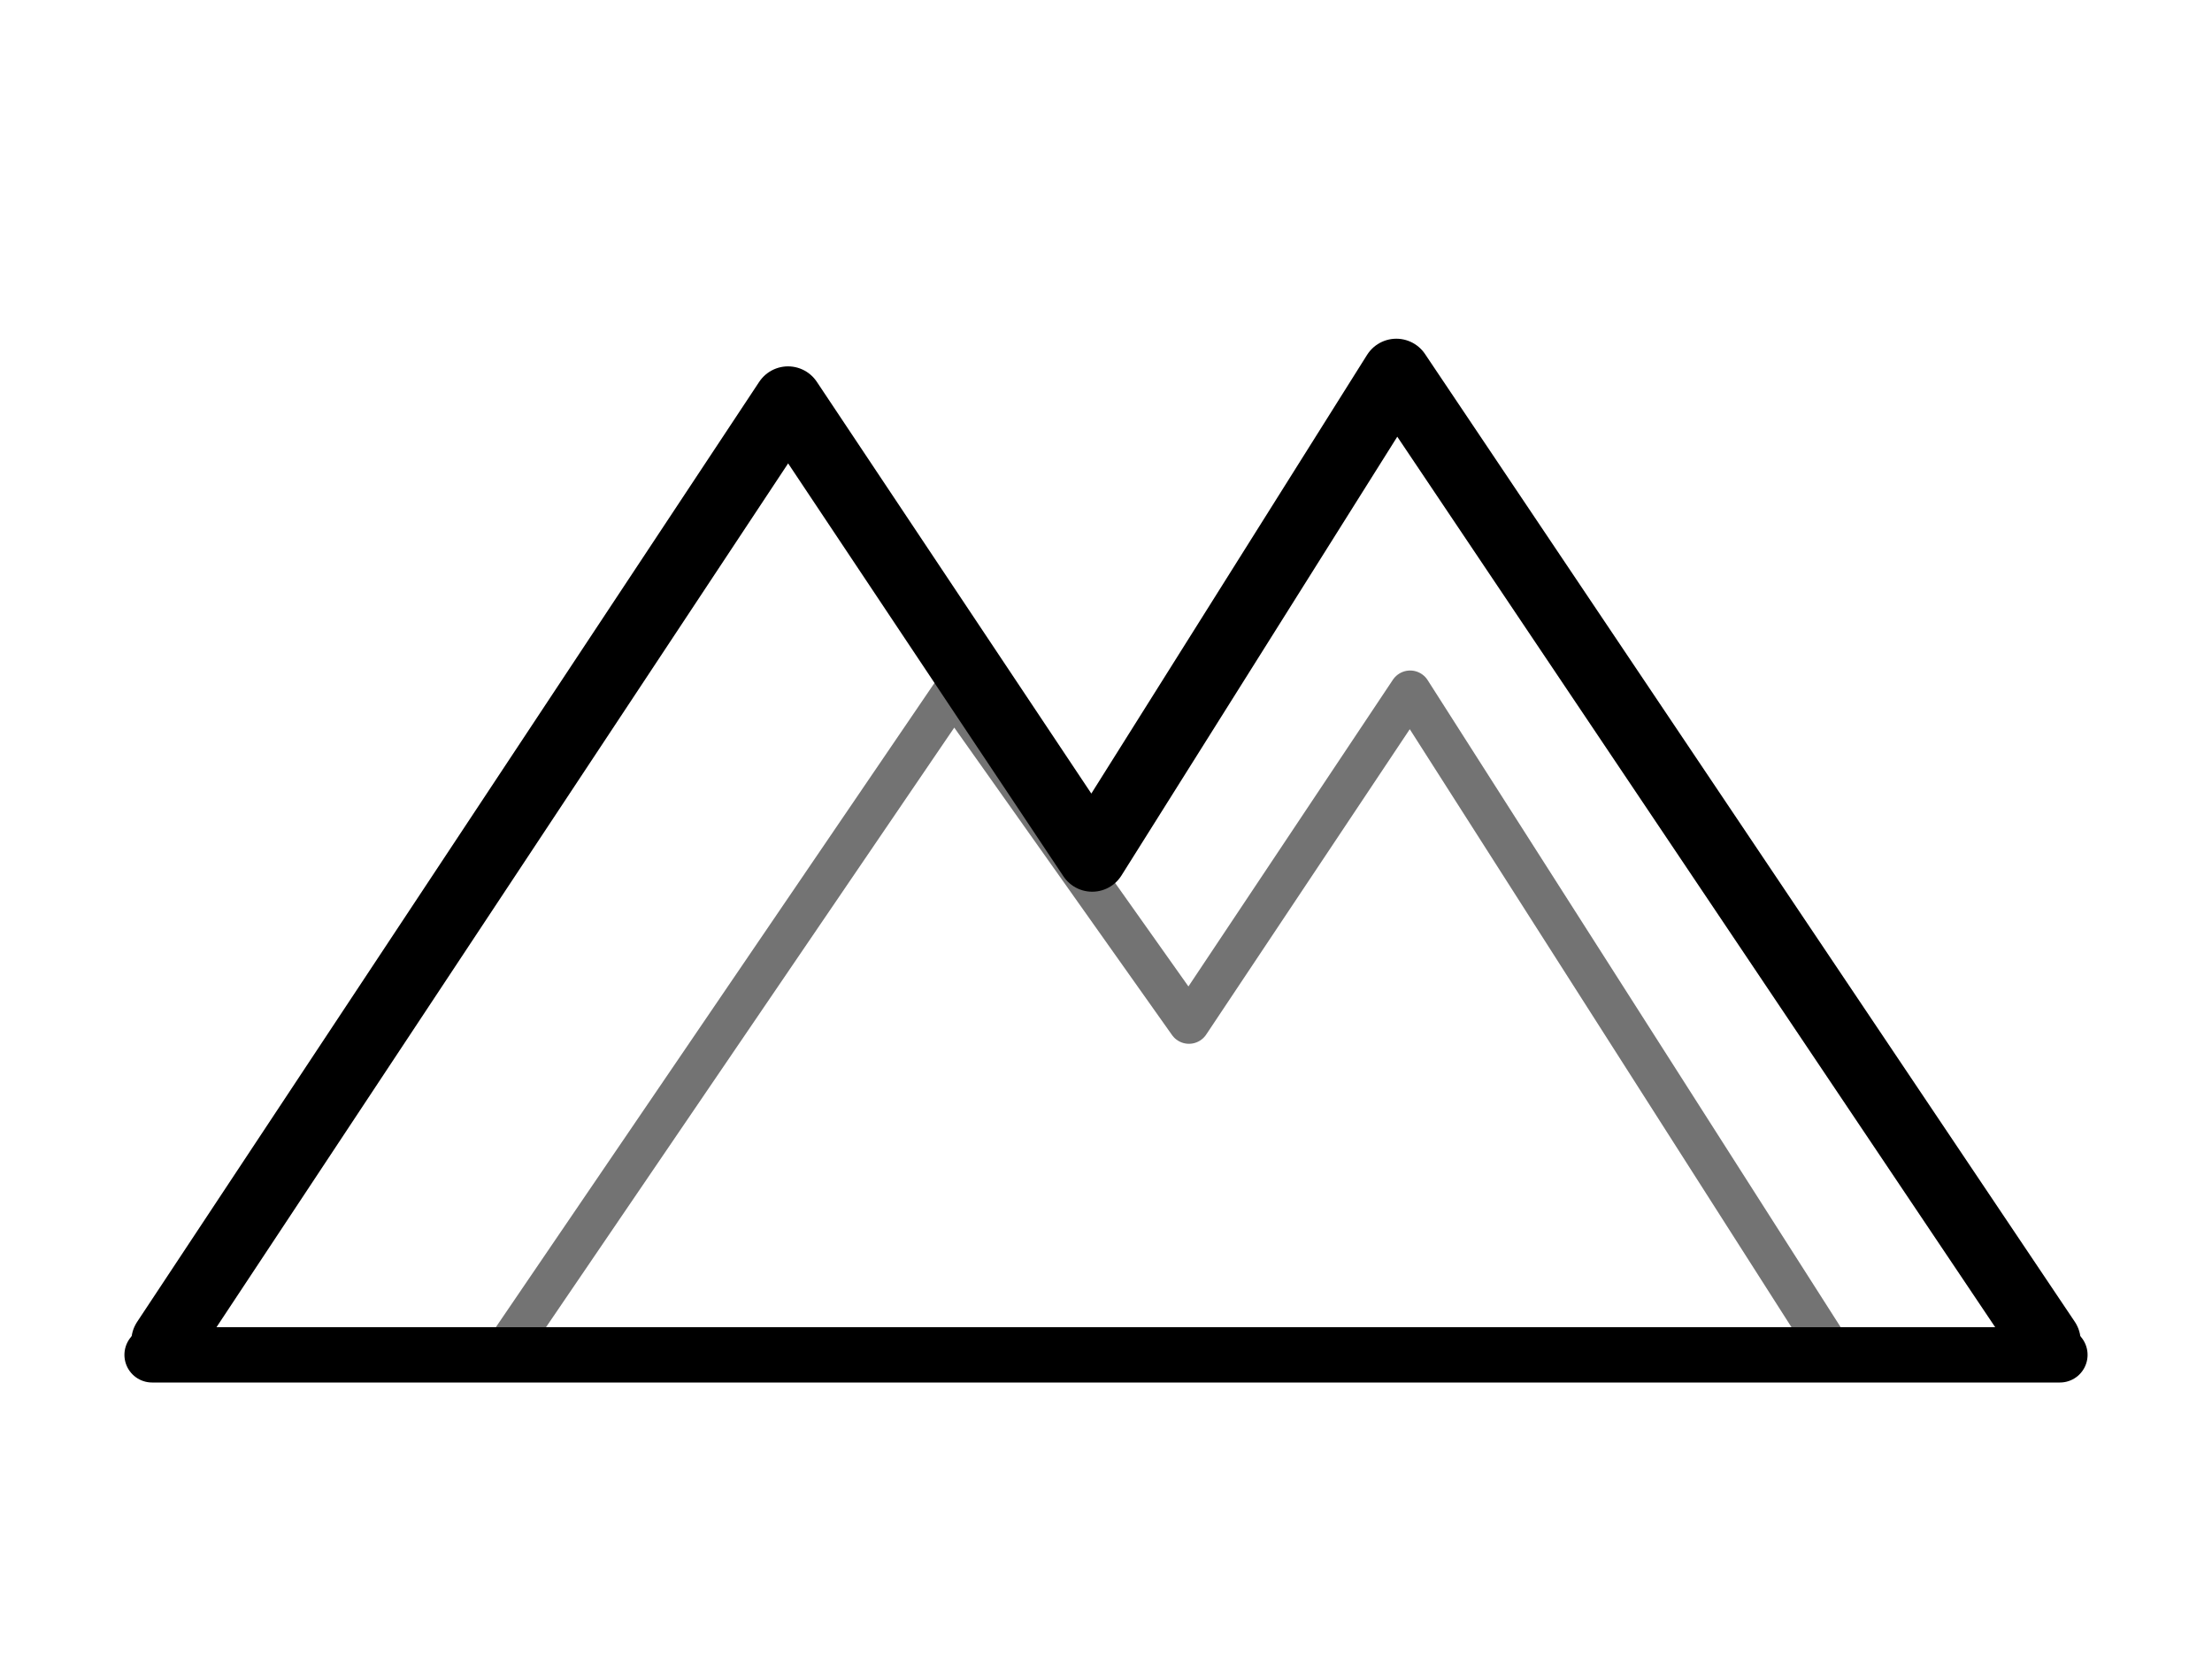
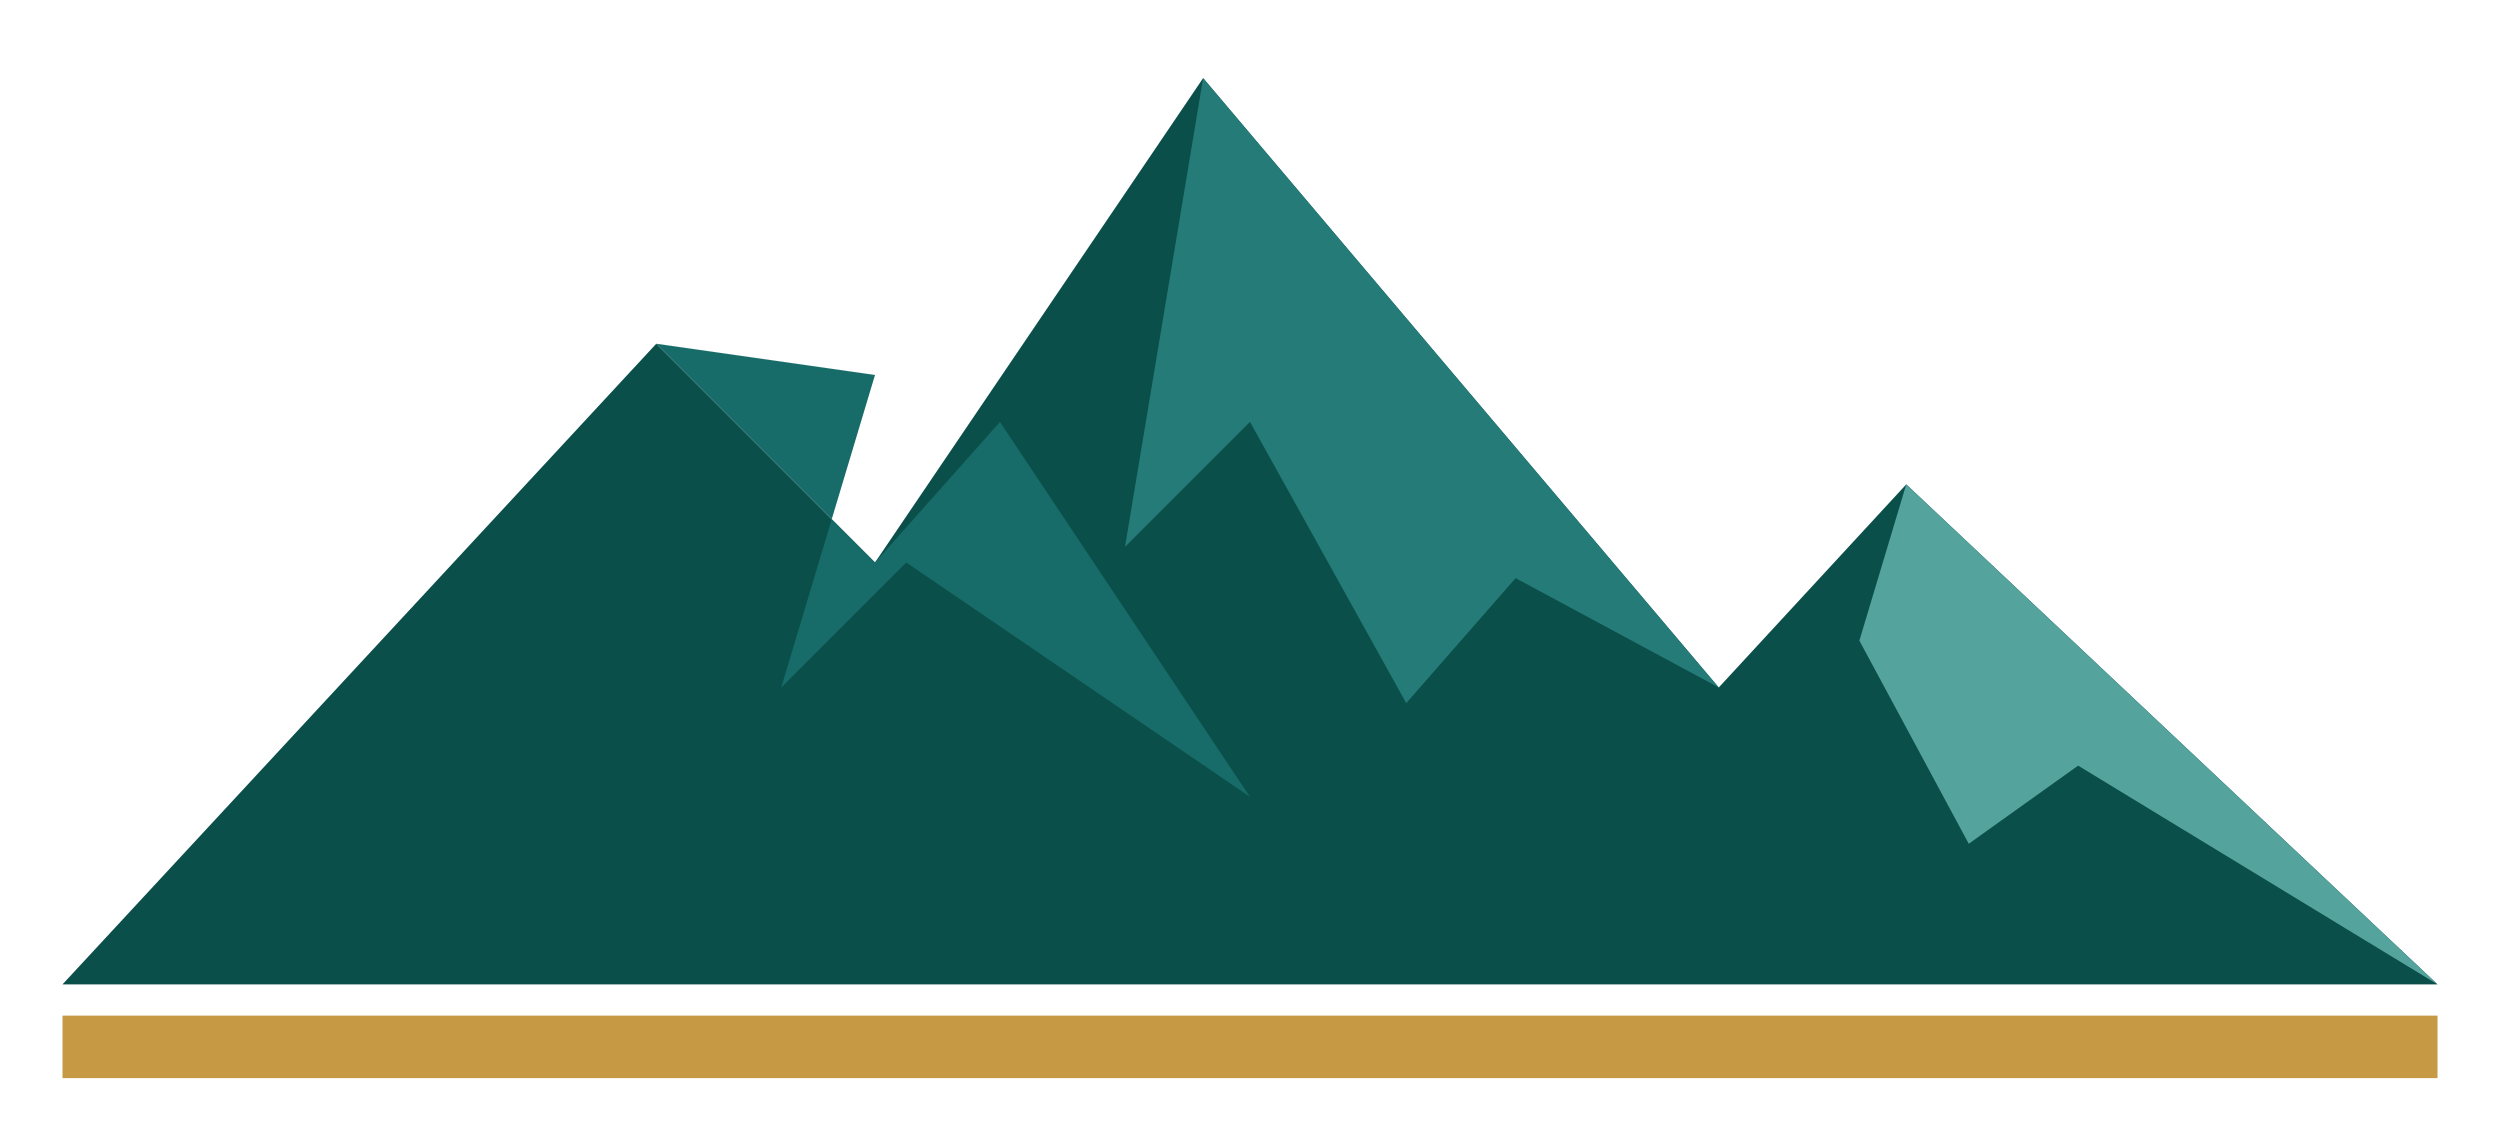
- <svg xmlns="http://www.w3.org/2000/svg" width="160" height="120" viewBox="0 0 160 120" fill="none">
-   <path d="M12 97L57 29L79 62L101 27L148 97" stroke="currentColor" stroke-width="5" stroke-linecap="round" stroke-linejoin="round" />
-   <path d="M37 97L69 50L86 74L102 50L132 97" stroke="currentColor" stroke-width="3" stroke-linecap="round" stroke-linejoin="round" opacity="0.55" />
-   <path d="M11 98H149" stroke="currentColor" stroke-width="4" stroke-linecap="round" />
+ <svg xmlns="http://www.w3.org/2000/svg" viewBox="0 0 160 72" role="img" aria-labelledby="title">
+   <path fill="#0B4F4A" d="M4 63 42 22l14 14L77 5l33 39 12-13 34 32H4Z" />
+   <path fill="#176B68" d="m42 22 14 14 8-9 16 24-22-15-8 8 6-20-14-2Z" />
+   <path fill="#247B78" d="m77 5 33 39-13-7-7 8-10-18-8 8 5-30Z" />
+   <path fill="#55A39D" d="m122 31 34 32-23-14-7 5-7-13 3-10Z" />
+   <path fill="#C69A45" d="M4 65h152v4H4z" />
</svg>
